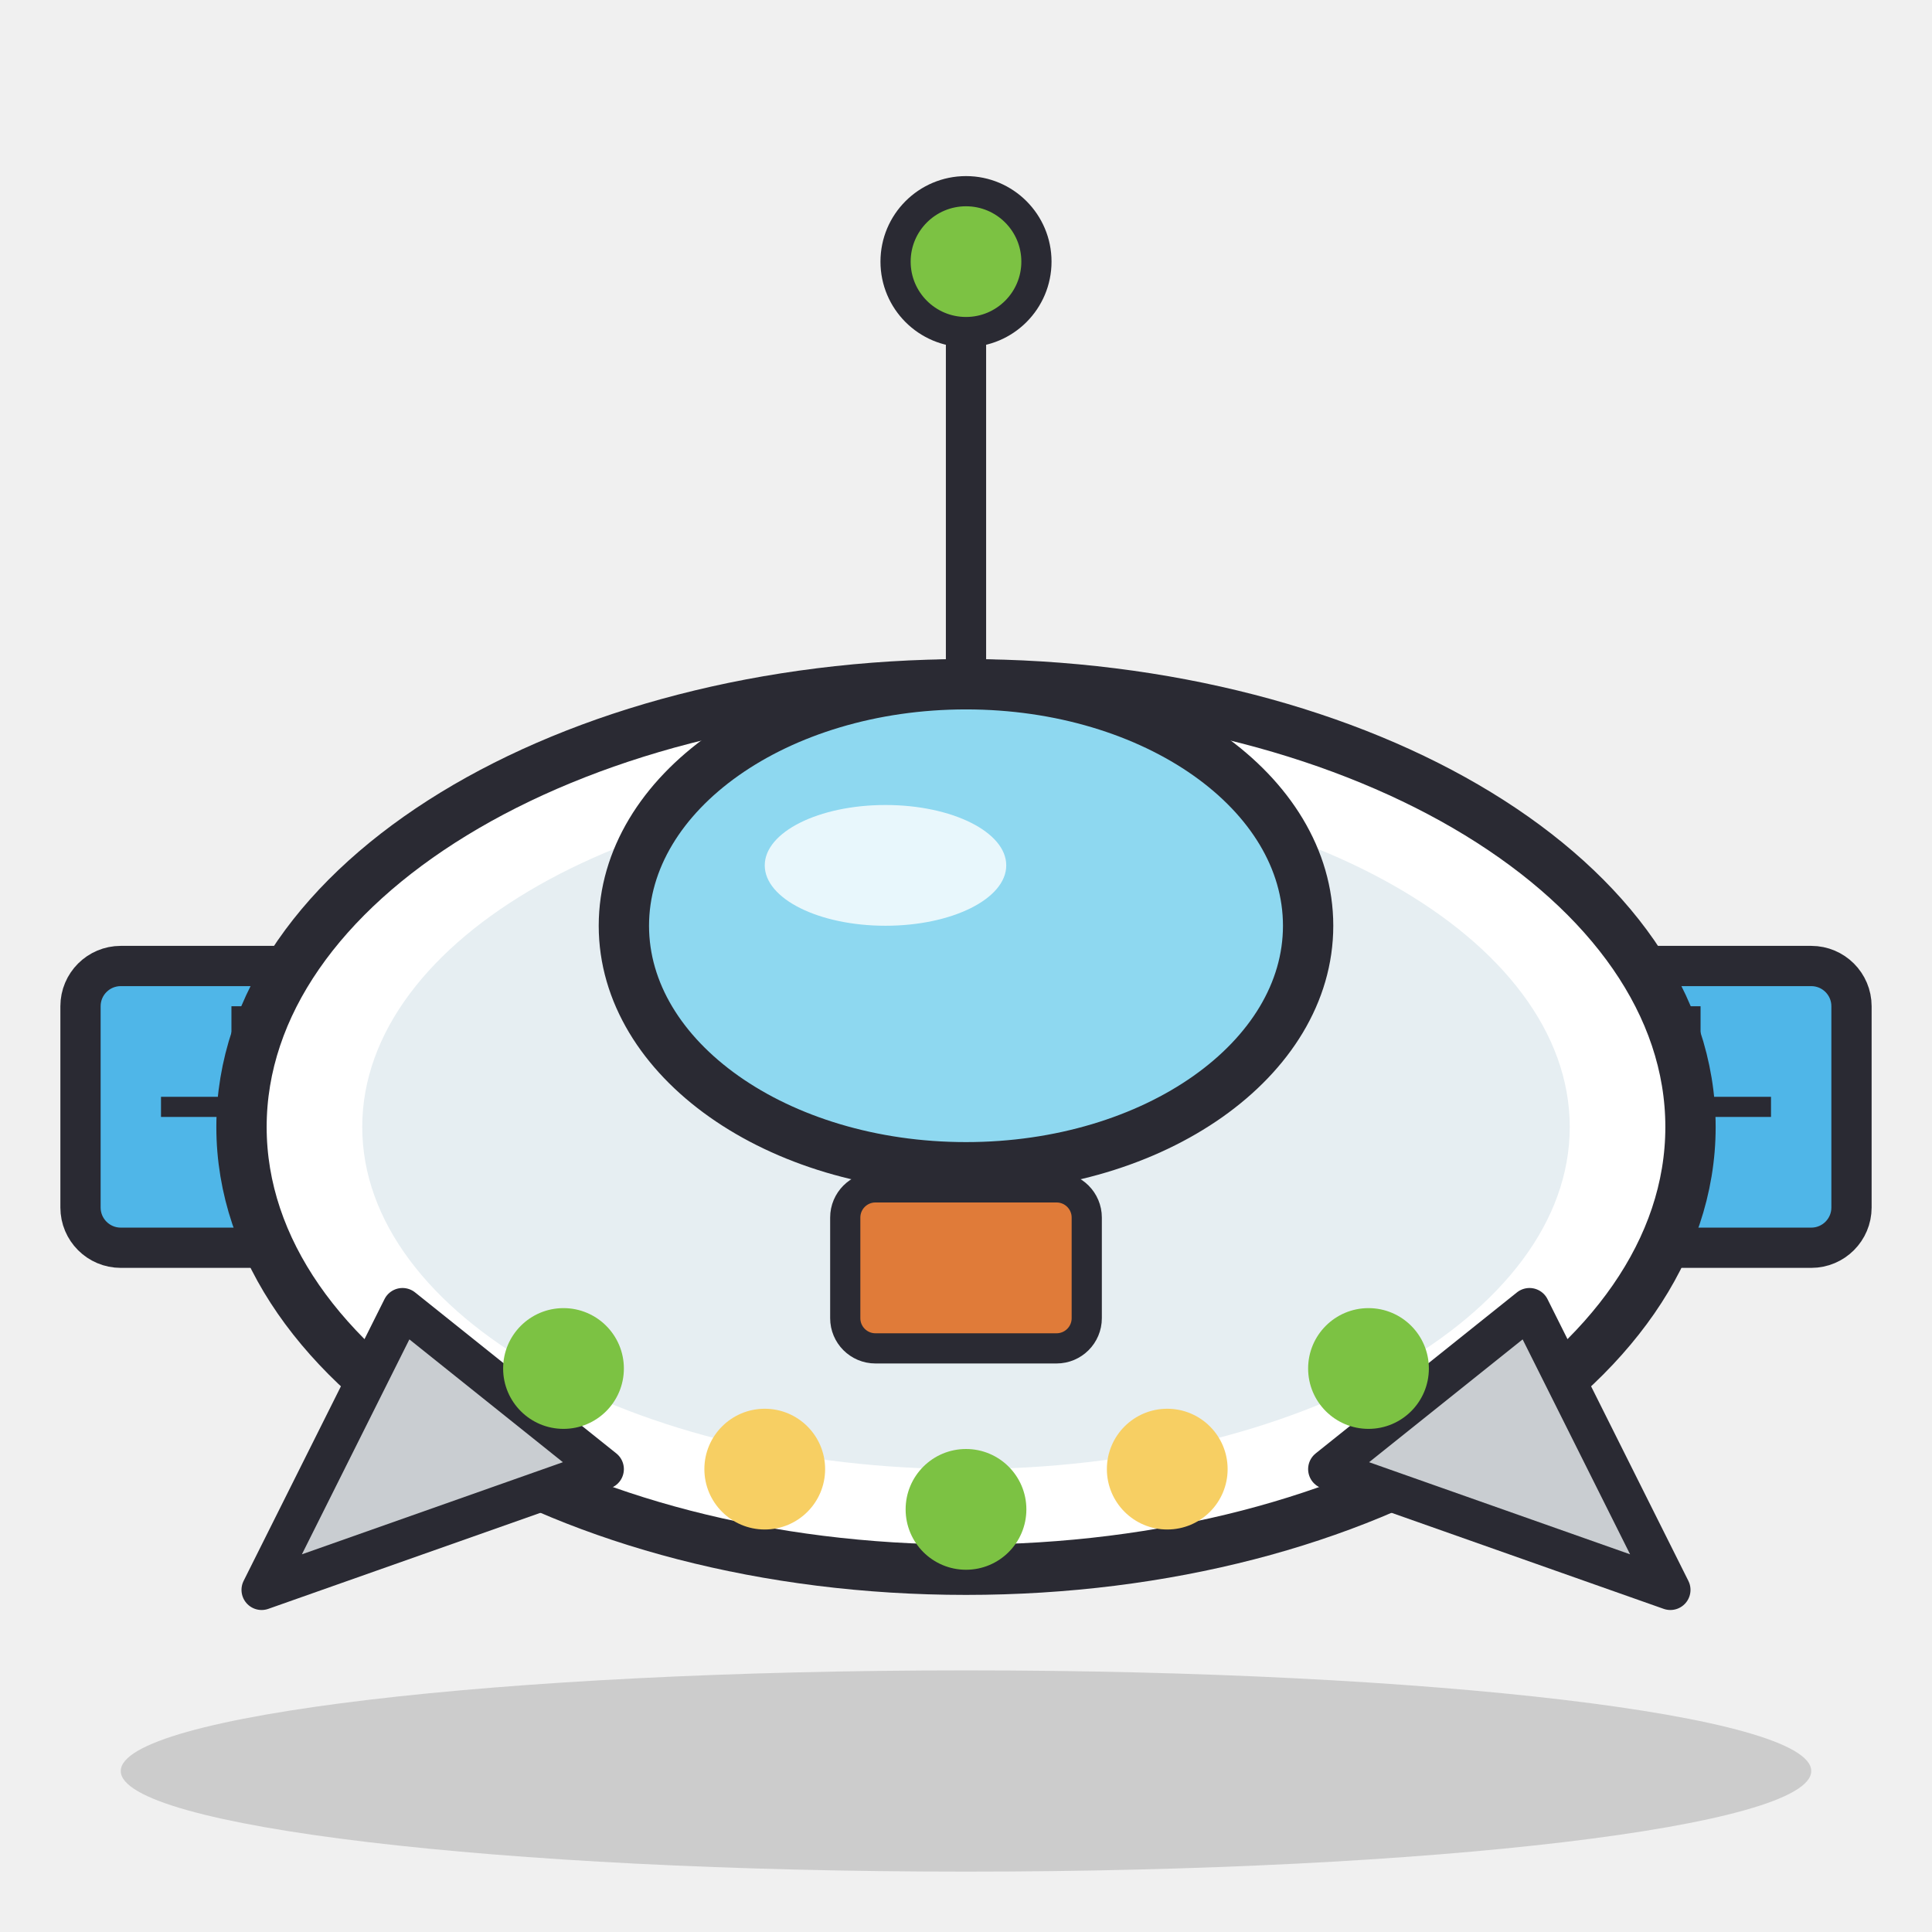
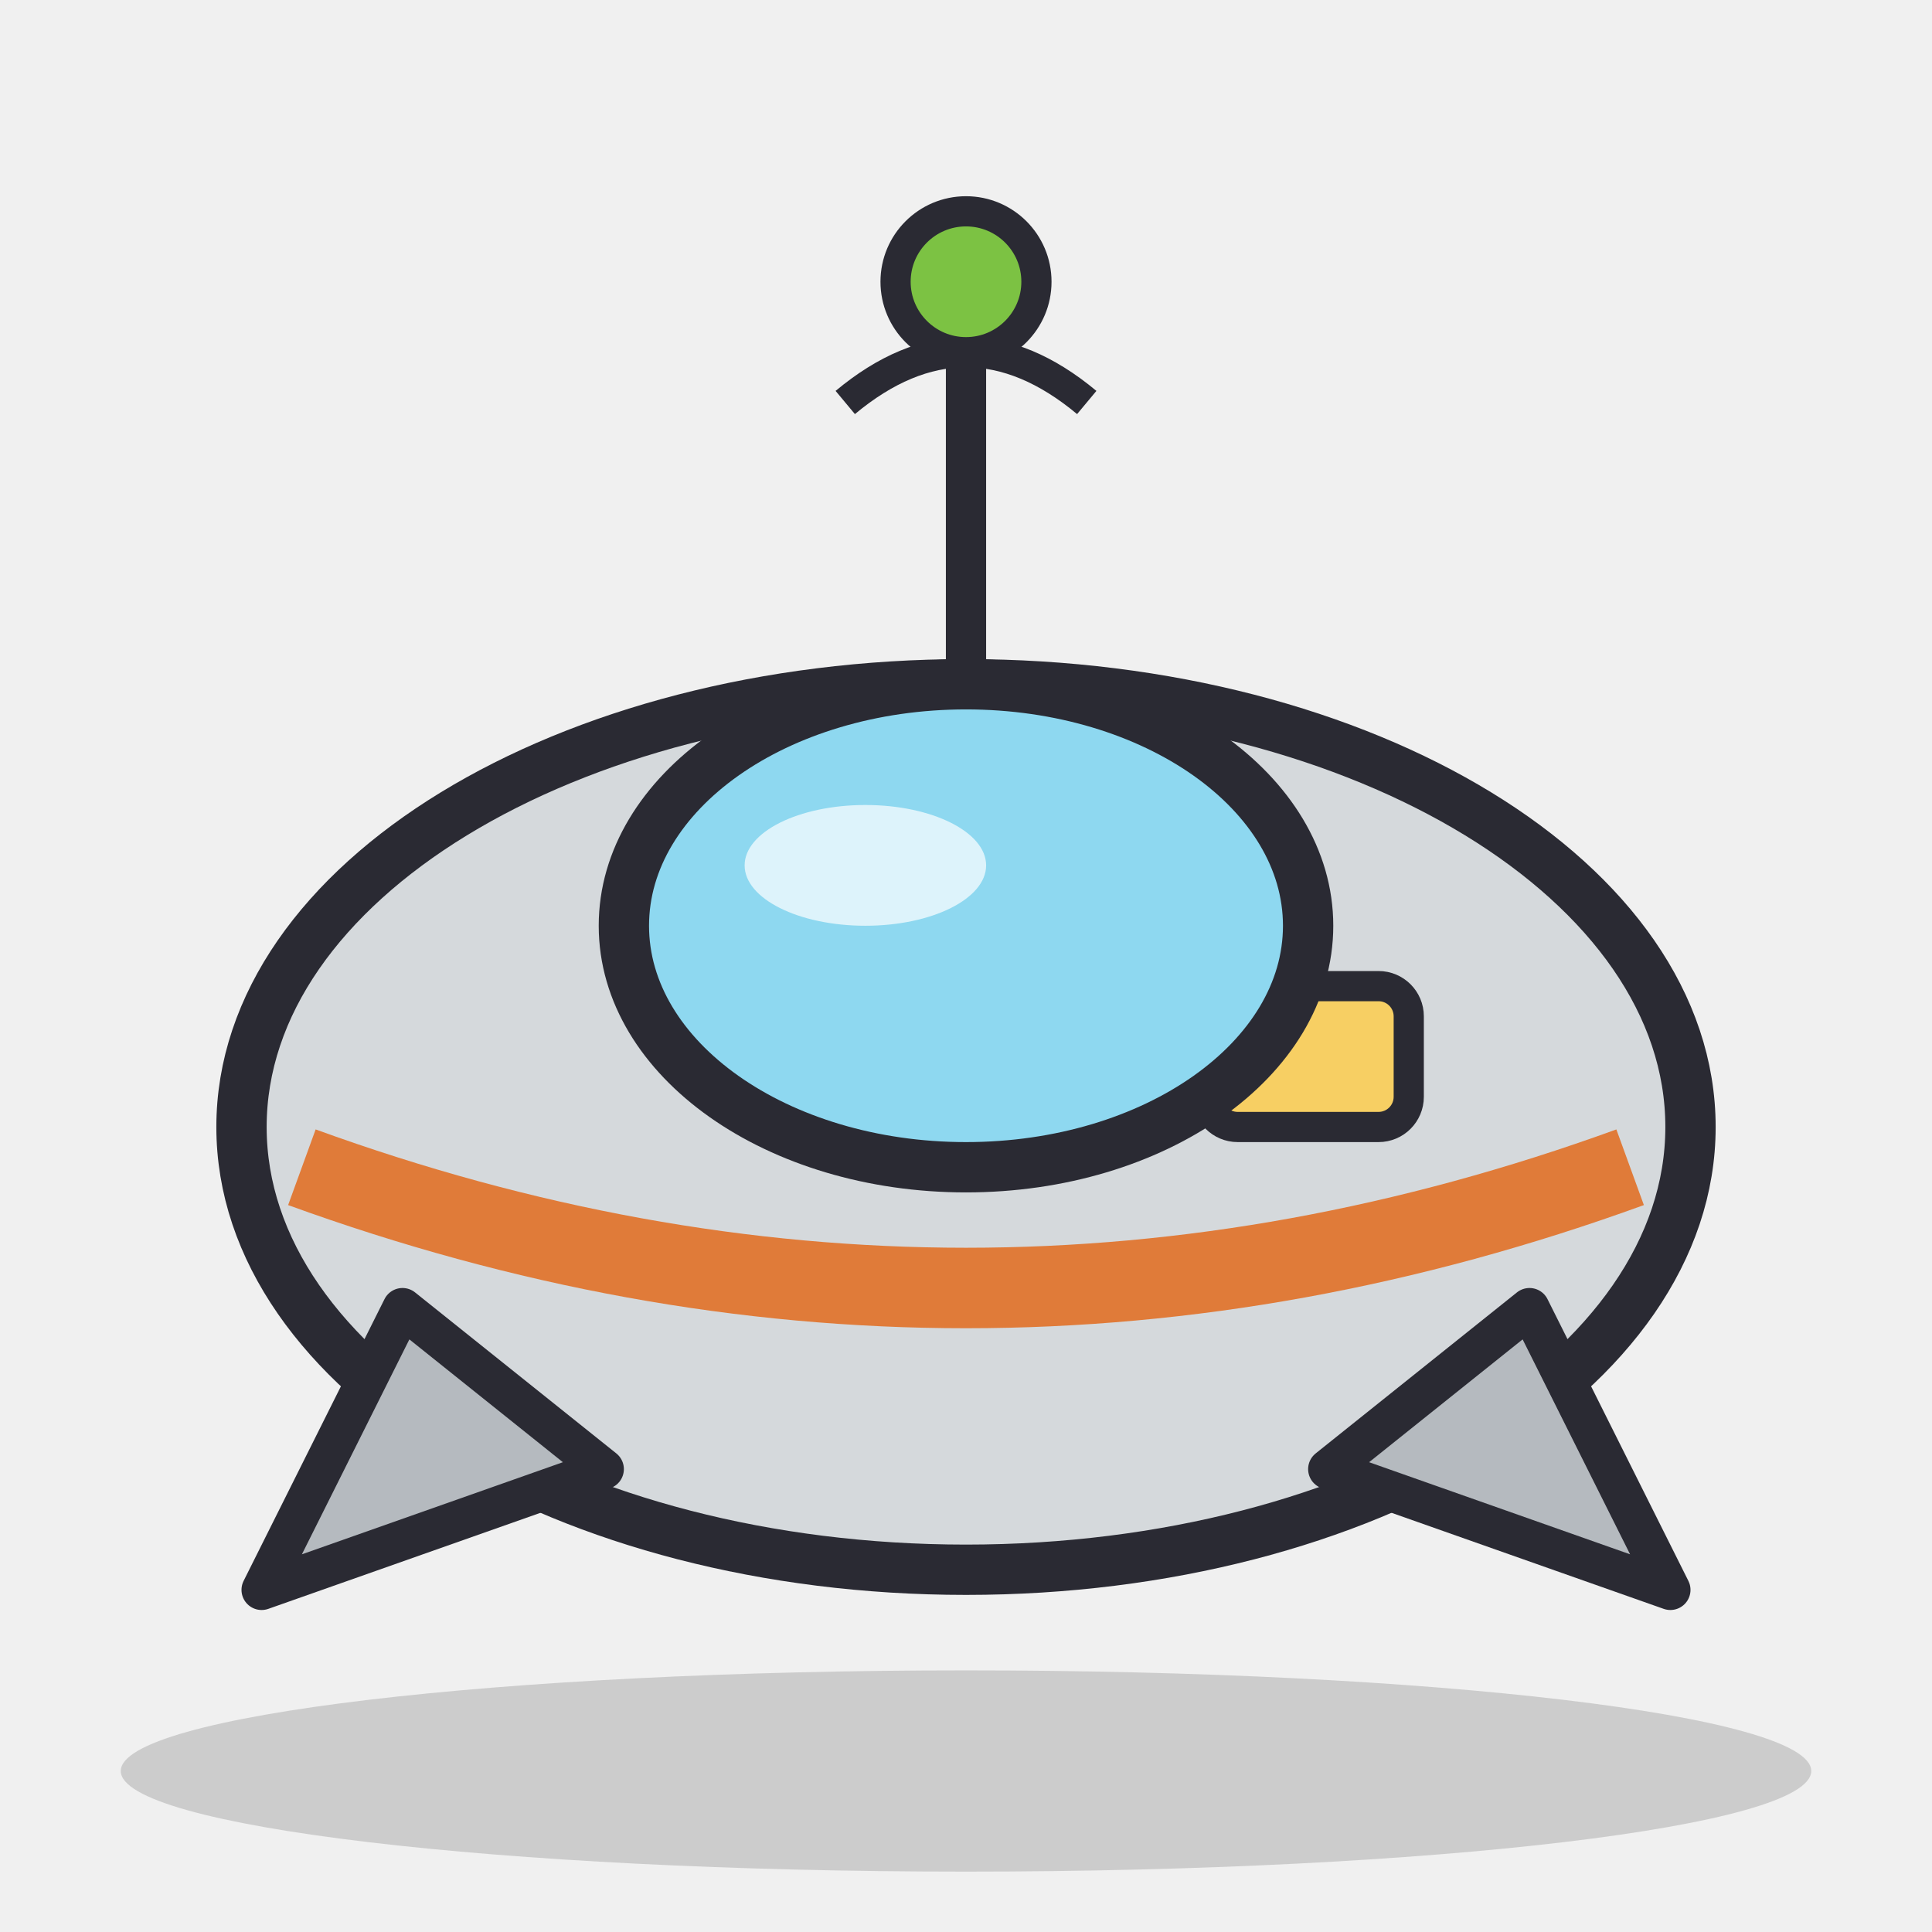
<svg xmlns="http://www.w3.org/2000/svg" width="192" height="192" viewBox="0 0 192 192">
  <ellipse cx="96" cy="176" rx="84" ry="10" fill="#000" opacity="0.15" />
-   <rect x="8" y="96" width="40" height="28" rx="4" fill="#4FB6E8" stroke="#2A2A33" stroke-width="4" />
-   <rect x="144" y="96" width="40" height="28" rx="4" fill="#4FB6E8" stroke="#2A2A33" stroke-width="4" />
-   <path d="M16 110 H40 M24 100 V120 M32 100 V120 M152 110 H176 M160 100 V120 M168 100 V120" stroke="#2A2A33" stroke-width="2" />
-   <ellipse cx="96" cy="112" rx="72" ry="44" fill="#FFFFFF" stroke="#2A2A33" stroke-width="5" />
-   <ellipse cx="96" cy="112" rx="60" ry="34" fill="#E6EEF2" />
+   <ellipse cx="96" cy="112" rx="72" ry="44" fill="#D5D9DC" stroke="#2A2A33" stroke-width="5" />
+   <path d="M30 116 Q96 140 162 116" stroke="#E07B39" stroke-width="8" fill="none" />
+   <rect x="120" y="98" width="20" height="14" rx="3" fill="#F7CF63" stroke="#2A2A33" stroke-width="3" />
  <ellipse cx="96" cy="92" rx="34" ry="24" fill="#8ED8F0" stroke="#2A2A33" stroke-width="5" />
-   <ellipse cx="88" cy="86" rx="12" ry="6" fill="#FFFFFF" opacity="0.8" />
-   <path d="M40 130 L26 158 L60 146 Z" fill="#C9CDD1" stroke="#2A2A33" stroke-width="4" stroke-linejoin="round" />
-   <path d="M152 130 L166 158 L132 146 Z" fill="#C9CDD1" stroke="#2A2A33" stroke-width="4" stroke-linejoin="round" />
-   <path d="M96 68 L96 30" stroke="#2A2A33" stroke-width="4" />
-   <circle cx="96" cy="26" r="7" fill="#7CC243" stroke="#2A2A33" stroke-width="3" />
-   <circle cx="56" cy="136" r="6" fill="#7CC243" />
-   <circle cx="76" cy="146" r="6" fill="#F7CF63" />
-   <circle cx="96" cy="150" r="6" fill="#7CC243" />
-   <circle cx="116" cy="146" r="6" fill="#F7CF63" />
-   <circle cx="136" cy="136" r="6" fill="#7CC243" />
-   <rect x="84" y="118" width="24" height="16" rx="3" fill="#E07B39" stroke="#2A2A33" stroke-width="3" />
+   <ellipse cx="86" cy="86" rx="12" ry="6" fill="#FFFFFF" opacity="0.7" />
+   <path d="M40 130 L26 158 L60 146 Z" fill="#B5BABF" stroke="#2A2A33" stroke-width="4" stroke-linejoin="round" />
+   <path d="M152 130 L166 158 L132 146 Z" fill="#B5BABF" stroke="#2A2A33" stroke-width="4" stroke-linejoin="round" />
+   <path d="M96 68 L96 32" stroke="#2A2A33" stroke-width="4" />
+   <path d="M84 40 Q96 30 108 40" stroke="#2A2A33" stroke-width="3" fill="none" />
+   <circle cx="96" cy="28" r="7" fill="#7CC243" stroke="#2A2A33" stroke-width="3" />
</svg>
